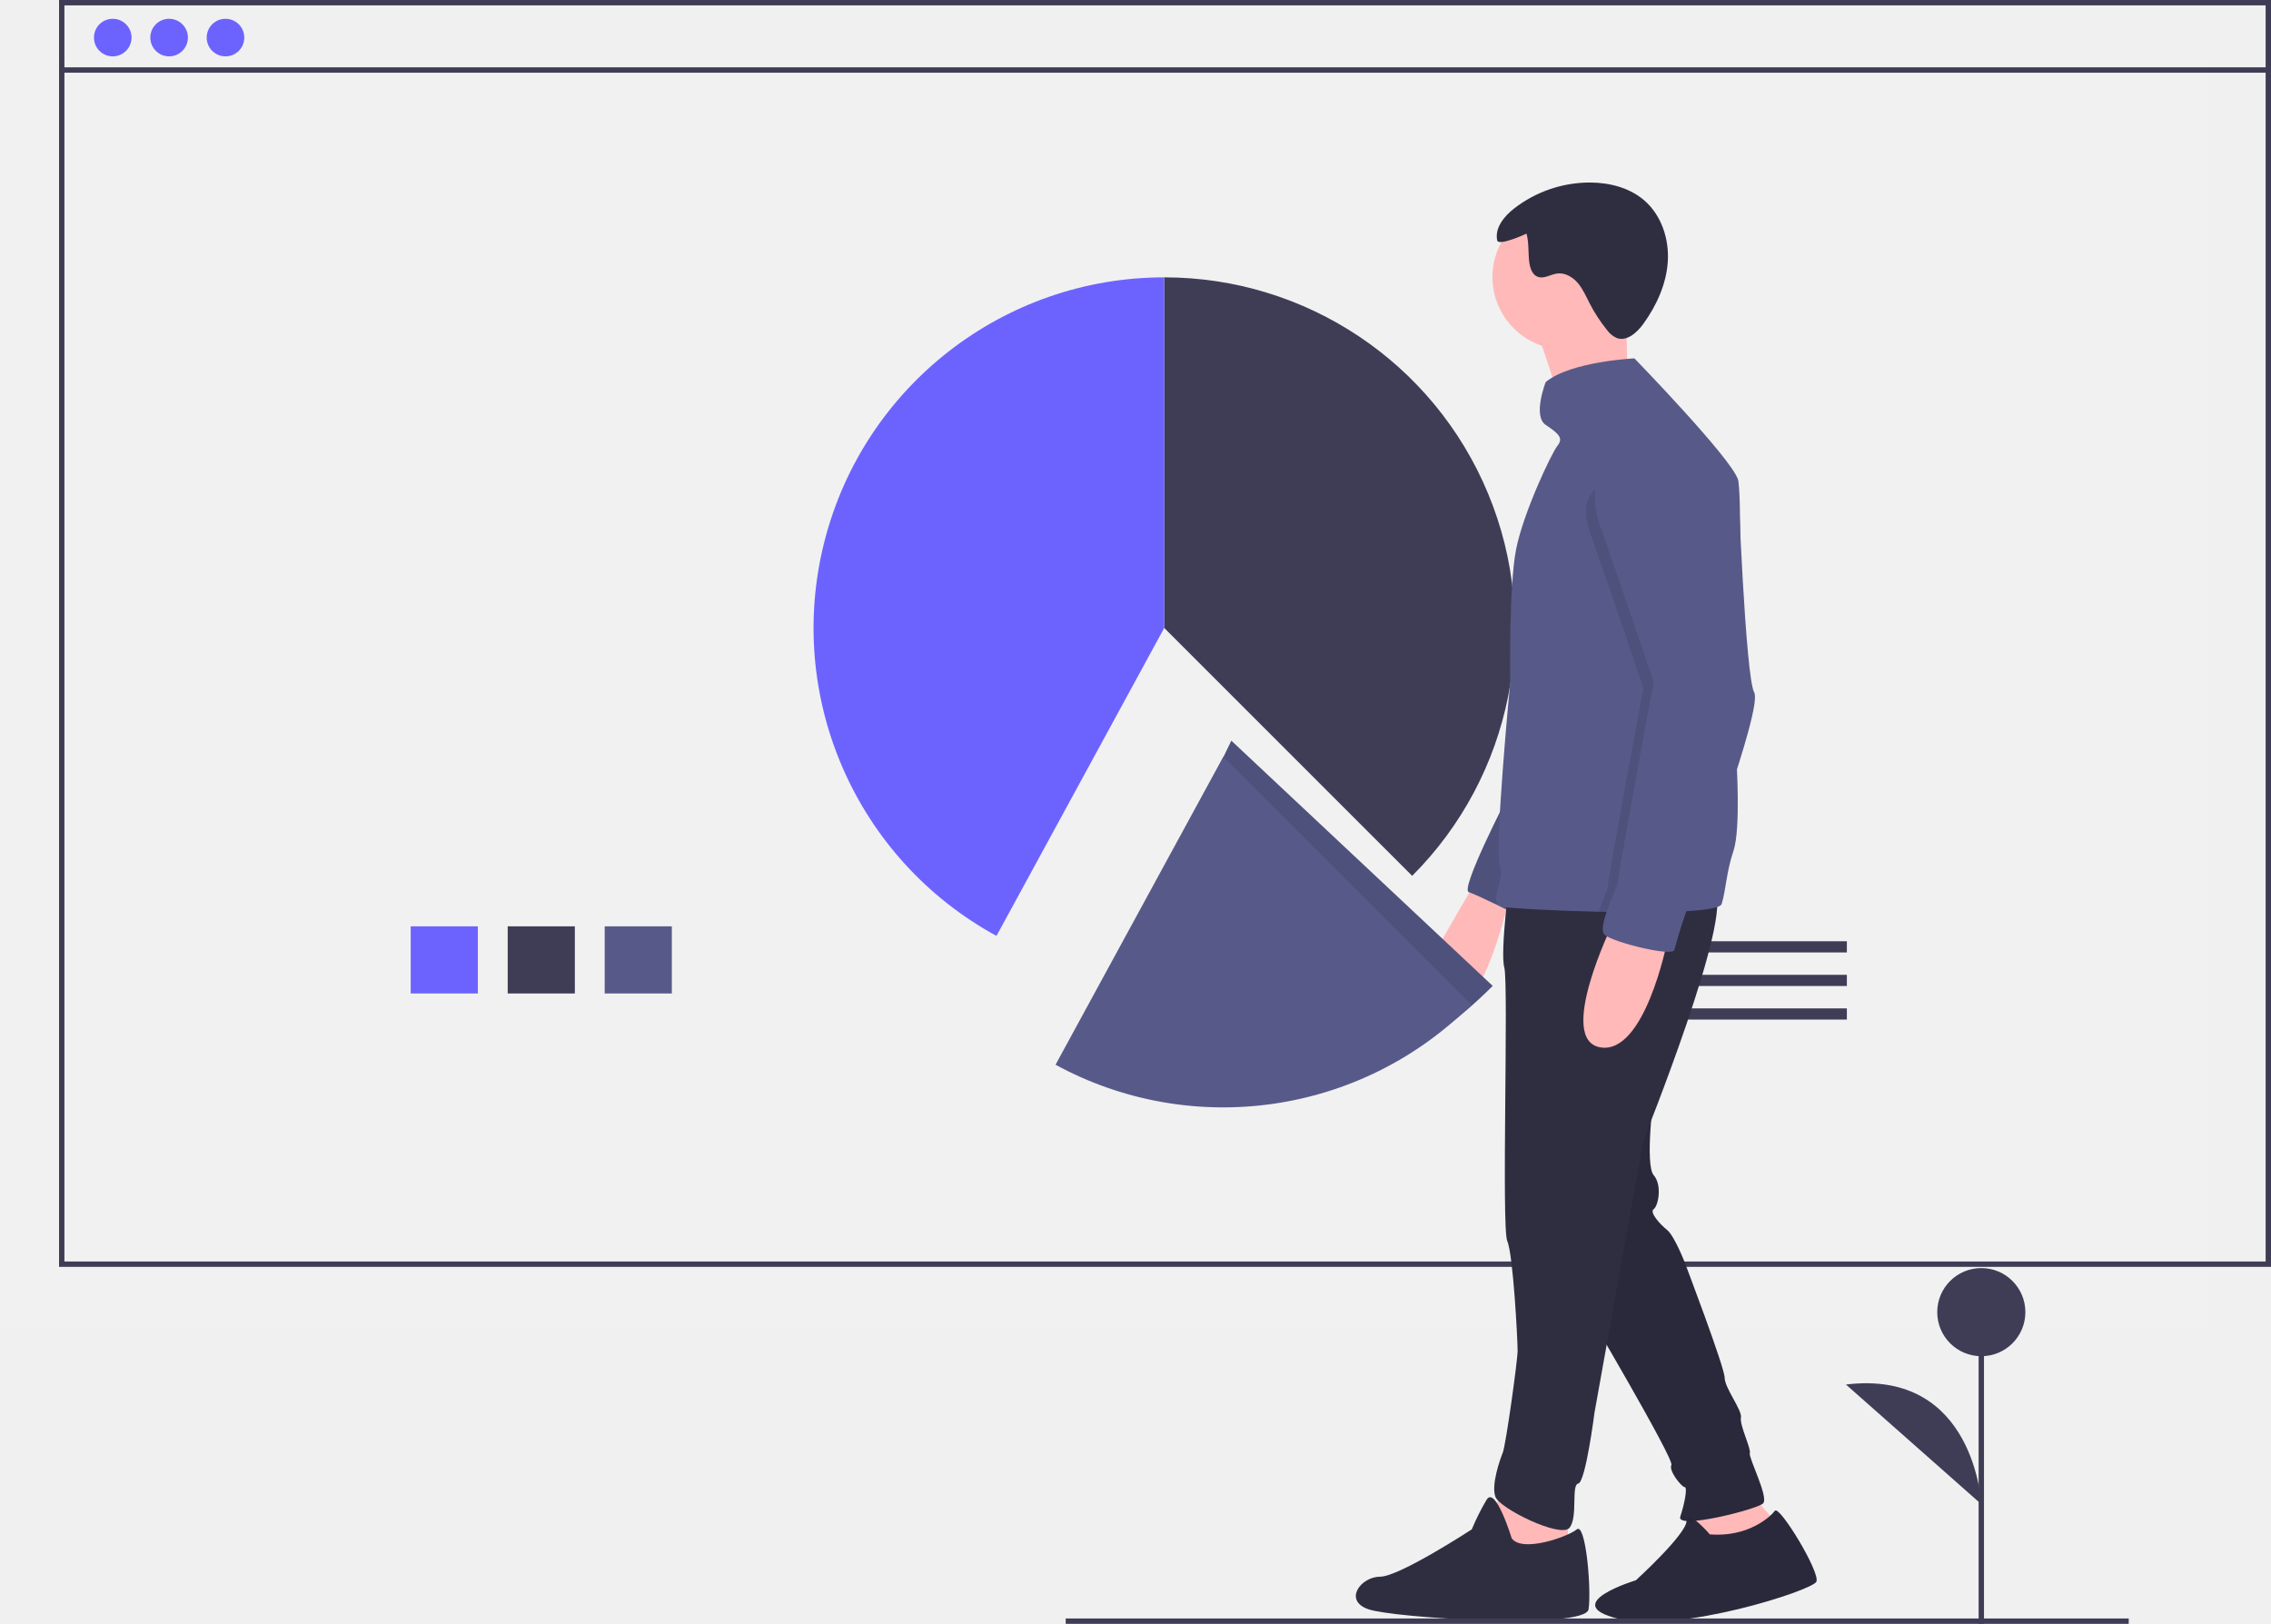
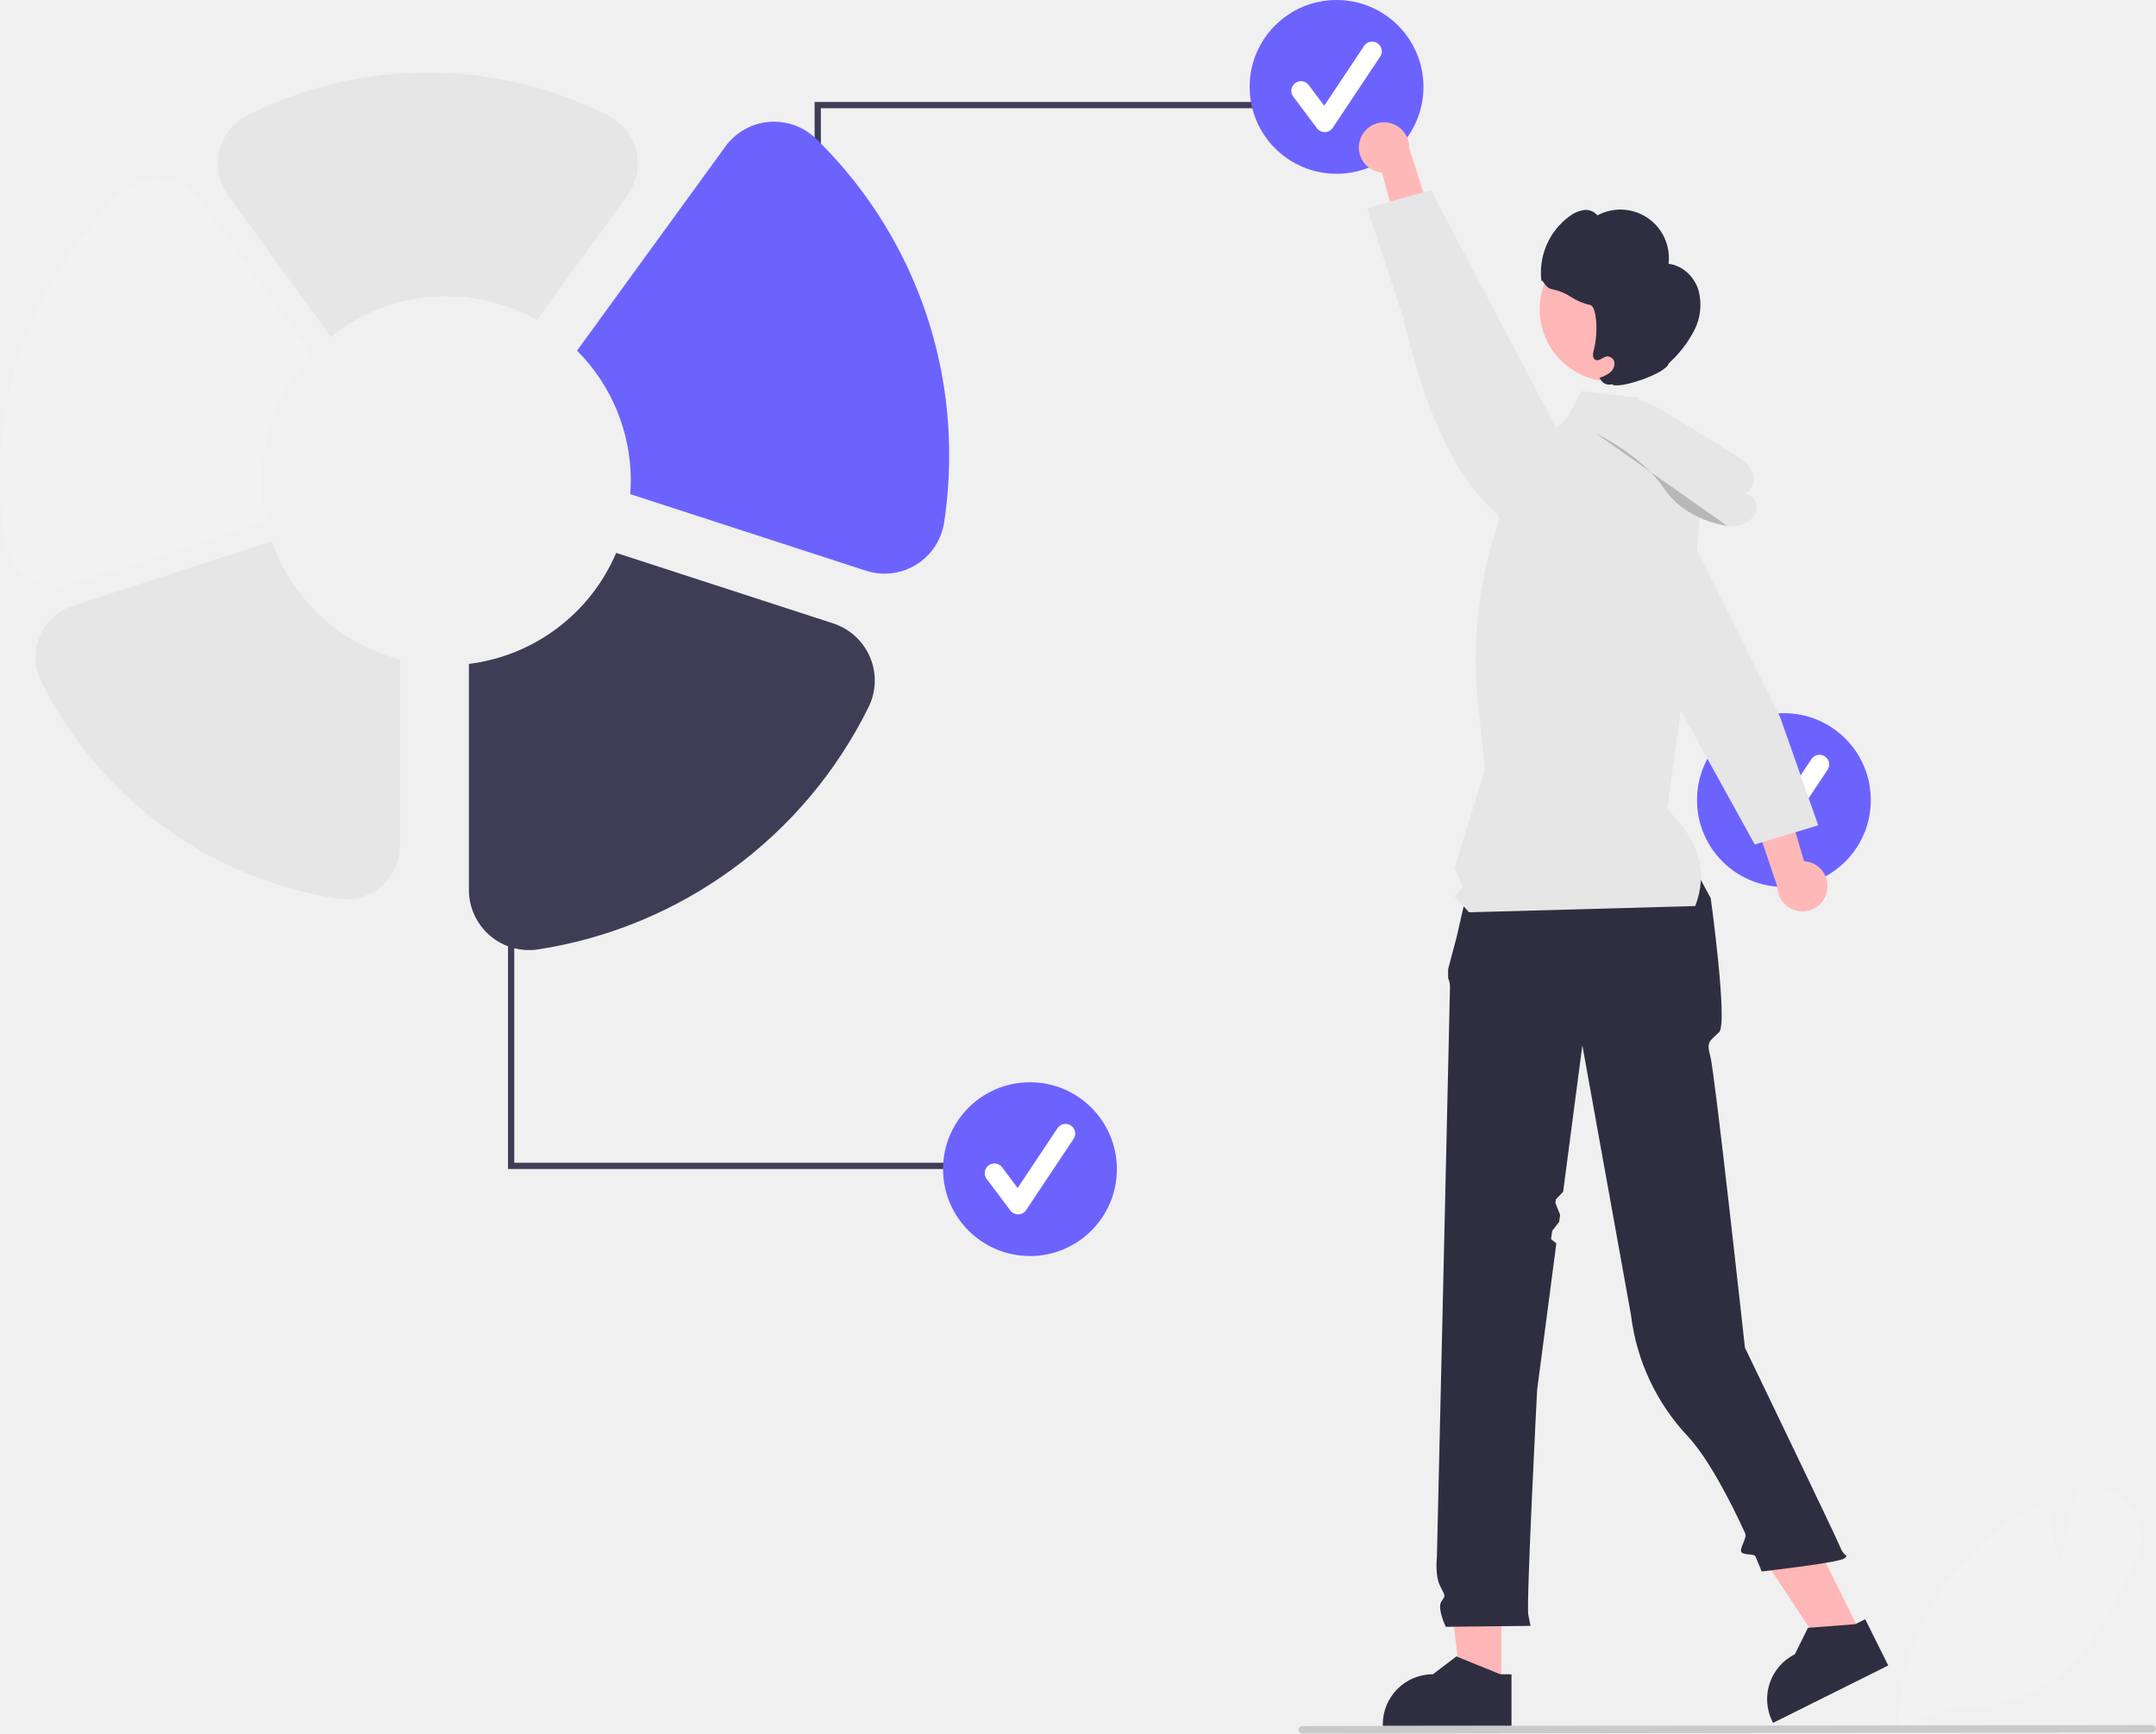
- <svg xmlns="http://www.w3.org/2000/svg" id="a98b94c8-3ab5-4721-96c2-a749f3d38b5b" data-name="Layer 1" width="846" height="605" viewBox="0 0 846 605">
-   <rect y="22" width="822" height="470" fill="#f1f1f1" />
-   <rect x="23" y="1" width="822" height="470" fill="none" stroke="#3f3d56" stroke-miterlimit="10" stroke-width="2" />
-   <line x1="23" y1="26.087" x2="845" y2="26.087" fill="none" stroke="#3f3d56" stroke-miterlimit="10" stroke-width="2" />
-   <circle cx="42" cy="14" r="7" fill="#6c63ff" />
-   <circle cx="63" cy="14" r="7" fill="#6c63ff" />
-   <circle cx="84" cy="14" r="7" fill="#6c63ff" />
-   <path d="M703.566,473.341a130.623,130.623,0,0,0-92.365-222.988V380.977Z" transform="translate(-177.5 -147.0199)" fill="#3f3d56" />
-   <path d="M611.201,250.353a130.639,130.639,0,0,0-62.488,245.355l62.488-114.732Z" transform="translate(-177.5 -147.0199)" fill="#6c63ff" />
-   <rect x="153" y="345.126" width="25.013" height="25.013" fill="#6c63ff" />
-   <rect x="189.13" y="345.126" width="25.013" height="25.013" fill="#3f3d56" />
-   <rect x="225.26" y="345.126" width="25.013" height="25.013" fill="#575a89" />
-   <rect x="585.169" y="350.684" width="102.831" height="4.169" fill="#3f3d56" />
-   <rect x="585.169" y="363.191" width="102.831" height="4.169" fill="#3f3d56" />
-   <rect x="585.169" y="375.697" width="102.831" height="4.169" fill="#3f3d56" />
-   <polygon points="630.349 561.222 632.002 574.994 641.367 579.401 651.833 576.096 658.994 579.401 661.198 566.731 648.528 552.408 630.349 561.222" fill="#ffb9b9" />
-   <path d="M814.46,718.709s-8.541-9.957-8.677-4.978-18.866,22.055-18.866,22.055-29.196,8.814-6.61,14.323,72.164-10.467,73.816-13.772-13.772-28.645-15.424-26.442S828.782,719.81,814.46,718.709Z" transform="translate(-177.5 -147.0199)" fill="#2f2e41" />
-   <path d="M793.527,555.101s-3.305,25.891,0,29.747,1.653,11.568,0,12.67,2.203,5.509,4.958,7.712,6.61,12.119,6.61,12.119,14.873,39.112,14.873,42.968,6.61,12.119,6.06,14.873,3.856,11.568,3.305,13.221,7.161,16.526,4.958,18.73-32.501,9.916-30.849,4.958,2.754-11.017,1.653-11.017-6.06-6.06-4.958-8.263-33.052-60.045-33.052-60.045Z" transform="translate(-177.5 -147.0199)" fill="#2f2e41" />
-   <path d="M814.46,718.709s-8.541-9.957-8.677-4.978-18.866,22.055-18.866,22.055-29.196,8.814-6.61,14.323,72.164-10.467,73.816-13.772-13.772-28.645-15.424-26.442S828.782,719.81,814.46,718.709Z" transform="translate(-177.5 -147.0199)" opacity="0.1" />
-   <path d="M793.527,555.101s-3.305,25.891,0,29.747,1.653,11.568,0,12.67,2.203,5.509,4.958,7.712,6.61,12.119,6.61,12.119,14.873,39.112,14.873,42.968,6.61,12.119,6.06,14.873,3.856,11.568,3.305,13.221,7.161,16.526,4.958,18.73-32.501,9.916-30.849,4.958,2.754-11.017,1.653-11.017-6.06-6.06-4.958-8.263-33.052-60.045-33.052-60.045Z" transform="translate(-177.5 -147.0199)" opacity="0.1" />
-   <polygon points="559.838 554.384 553.778 569.808 556.533 591.292 574.161 590.19 584.076 581.376 584.076 562.647 559.838 554.384" fill="#ffb9b9" />
-   <path d="M740.643,720.133s-6.06-19.831-9.365-14.323a87.161,87.161,0,0,0-5.509,11.017s-26.993,17.628-34.154,17.628-13.772,8.814-4.407,12.119,80.978,7.712,82.079,0-1.102-32.501-4.407-29.747S744.499,725.642,740.643,720.133Z" transform="translate(-177.5 -147.0199)" fill="#2f2e41" />
-   <path d="M726.871,476.098s-11.568,19.831-12.67,22.035-7.161,16.526,4.407,22.035,21.484-40.213,21.484-40.213Z" transform="translate(-177.5 -147.0199)" fill="#ffb9b9" />
-   <path d="M738.991,444.148s-17.628,34.154-14.323,35.256,16.526,7.712,16.526,7.712l6.06-34.705Z" transform="translate(-177.5 -147.0199)" fill="#575a88" />
-   <path d="M738.991,444.148s-17.628,34.154-14.323,35.256,16.526,7.712,16.526,7.712l6.06-34.705Z" transform="translate(-177.5 -147.0199)" opacity="0.1" />
-   <path d="M740.092,472.793s-3.856,28.645-2.203,34.705-1.102,96.953,1.102,101.911,3.856,36.908,3.856,40.764-4.407,35.256-5.509,38.01-4.407,12.119-2.754,16.526S758.822,720.133,762.127,716.277s.551-15.975,3.305-16.526,6.06-26.442,6.06-26.442l18.179-101.36s34.154-84.834,26.442-93.097S740.092,472.793,740.092,472.793Z" transform="translate(-177.5 -147.0199)" fill="#2f2e41" />
-   <circle cx="582.974" cy="103.222" r="26.993" fill="#ffb9b9" />
-   <path d="M750.559,272.277s8.814,23.136,7.712,28.094,25.891-8.814,25.891-8.814-1.653-26.993,0-34.154S750.559,272.277,750.559,272.277Z" transform="translate(-177.5 -147.0199)" fill="#ffb9b9" />
-   <path d="M824.573,423c-.121,4.622-.198,7.376-.198,7.376s1.653,25.34-1.102,33.603-2.754,14.323-4.407,19.831c-.485,1.603-7.079,2.462-16.339,2.842-8.494.347-19.231.297-29.538.061-17.066-.397-32.975-1.311-35.652-1.801-6.06-1.102,1.102-10.466-1.102-15.424S740.092,401.18,740.092,401.18s-.551-35.806,2.203-49.578,13.221-35.806,15.424-38.561.551-4.407-4.407-7.712,0-15.975,0-15.975c9.365-7.712,33.052-8.814,33.052-8.814s36.357,37.459,38.561,45.171c1.333,4.66.854,41.888.27,70.632C824.97,407.157,824.733,416.775,824.573,423Z" transform="translate(-177.5 -147.0199)" fill="#575a88" />
-   <path d="M778.102,491.523s-20.933,42.968-4.407,45.722,24.789-39.112,24.789-39.112Z" transform="translate(-177.5 -147.0199)" fill="#ffb9b9" />
-   <path d="M735.235,236.56c-.955-4.63,2.584-8.957,6.31-11.865a46.112,46.112,0,0,1,28.369-9.674c7.224.039,14.68,1.95,20.14,6.681,6.369,5.517,9.274,14.365,8.739,22.775s-4.192,16.385-9.125,23.216c-2.368,3.279-6.17,6.673-9.953,5.244a9.251,9.251,0,0,1-3.682-3.11,57.103,57.103,0,0,1-6.311-9.699c-1.354-2.631-2.527-5.404-4.446-7.657s-4.803-3.947-7.735-3.542c-2.421.334-4.797,2.039-7.106,1.238-2.569-.891-3.19-4.176-3.395-6.888-.224-2.972-.065-6.415-.891-9.226C745.248,234.534,735.679,238.778,735.235,236.56Z" transform="translate(-177.5 -147.0199)" fill="#2f2e41" />
-   <path d="M824.573,423c-6.17,22.25-20.321,59.747-21.131,61.361-.204.413-.523,1.223-.914,2.292-8.494.347-19.231.297-29.538.061,1.598-4.176,3.459-8.208,3.459-9.513,0-2.754,13.221-73.816,13.221-73.816S779.204,371.984,769.839,345.542s27.819-21.208,27.819-21.208C817.489,319.376,821.07,327.914,821.07,327.914s1.746,46.438,4.126,68.429c.612,5.635,1.262,9.662,1.934,10.896C828.011,408.854,826.821,414.924,824.573,423Z" transform="translate(-177.5 -147.0199)" opacity="0.1" />
-   <path d="M789.67,306.431s-25.34,10.466-15.975,36.908S793.527,401.18,793.527,401.18,780.306,472.242,780.306,474.996s-8.263,17.628-4.958,20.382,25.34,8.263,25.891,5.509a186.304,186.304,0,0,1,6.06-18.73c1.102-2.203,26.993-71.062,23.687-77.122s-6.06-79.325-6.06-79.325S809.502,301.473,789.67,306.431Z" transform="translate(-177.5 -147.0199)" fill="#575a88" />
-   <path d="M733.566,514.341,636.201,422.977l-57.488,118.732a130.035,130.035,0,0,0,62.488,15.891C677.272,557.6,709.928,537.98,733.566,514.341Z" transform="translate(-177.5 -147.0199)" fill="#575a89" />
-   <path d="M733.566,514.341,636.201,422.977l-57.488,118.732a130.035,130.035,0,0,0,62.488,15.891C677.272,557.6,709.928,537.98,733.566,514.341Z" transform="translate(-177.5 -147.0199)" opacity="0.1" />
-   <path d="M725.566,521.341,633.201,428.977l-62.488,114.732A130.692,130.692,0,0,0,725.566,521.341Z" transform="translate(-177.5 -147.0199)" fill="#575a89" />
-   <line x1="397" y1="604" x2="793" y2="604" fill="none" stroke="#3f3d56" stroke-miterlimit="10" stroke-width="2" />
-   <line x1="738.082" y1="604.96" x2="738.082" y2="488.867" fill="#3f3d56" stroke="#3f3d56" stroke-miterlimit="10" stroke-width="2" />
-   <circle cx="738.082" cy="488.867" r="16.417" fill="#3f3d56" />
-   <path d="M915.582,707.437s-2.345-50.443-50.424-44.58" transform="translate(-177.5 -147.0199)" fill="#3f3d56" />
+ <svg xmlns="http://www.w3.org/2000/svg" id="b8114087-4476-4280-ba6f-ecd4d440a9a3" data-name="Layer 1" width="689.162" height="554.204" viewBox="0 0 689.162 554.204">
+   <polygon points="479.89 539.425 467.133 539.424 461.065 490.221 479.892 490.221 479.89 539.425" fill="#ffb6b6" />
+   <path d="M738.562,724.688l-41.132-.002v-.52a16.011,16.011,0,0,1,16.01-16.01h.001l7.513-5.7,14.018,5.701,3.591 0Z" transform="translate(-255.4189 -172.898)" fill="#2f2e41" />
+   <polygon points="595.153 522.84 583.736 528.53 556.355 487.2 573.206 478.802 595.153 522.84" fill="#ffb6b6" />
+   <path d="M859,705.353l-36.813,18.348-.232-.466a16.011,16.011,0,0,1,7.187-21.47l.001-0,4.182-8.453L848.413,692.16l3.214-1.602Z" transform="translate(-255.4189 -172.898)" fill="#2f2e41" />
+   <path d="M726.657,447.857l70.341,2.462,5.26,9.768s5.509,39.962,2.688,42.784-4.232,2.821-2.821,7.758,11.057,93.109,11.057,93.109,29.058,60.272,30.468,63.799,2.821,2.116,1.411,3.526-26.517,4.232-26.517,4.232-.73-1.841-1.998-4.803c-.427-.997-4.005-.269-4.546-1.492-.553-1.249,1.929-4.454,1.272-5.882-4.657-10.12-11.731-23.977-18.438-31.126a68.601,68.601,0,0,1-18.085-38.765l-15.533-86.125-6.145,46.818-2.317,2.415-.153,1.163,1.503,3.789-.293,2.229-2.25,2.907-.348,2.65,1.691,1.351-6.142,46.797s-3.526,68.414-2.821,71.941l.705,3.526-27.097.303s-2.821-5.945-1.411-8.061,1.326-1.538-.395-5.001-1.016-9.33-1.016-9.33,4.17-179.719,4.17-181.835a7.035,7.035,0,0,0-.586-3.173V482.719l2.702-10.177Z" transform="translate(-255.4189 -172.898)" fill="#2f2e41" />
+   <circle cx="570.225" cy="255.78" r="27.78" fill="#6c63ff" />
+   <path d="M821.854,443.136a3.089,3.089,0,0,1-2.472-1.236l-7.579-10.105a3.09,3.09,0,1,1,4.944-3.708l4.958,6.611,12.735-19.102a3.09,3.09,0,1,1,5.142,3.428L824.426,441.76a3.091,3.091,0,0,1-2.485,1.375C821.911,443.136,821.883,443.136,821.854,443.136Z" transform="translate(-255.4189 -172.898)" fill="#fff" />
+   <path d="M839.381,458.046a7.988,7.988,0,0,0-7.312-9.827l-14.234-48.498-9.629,11.175,15.32,45.409a8.031,8.031,0,0,0,15.856,1.741Z" transform="translate(-255.4189 -172.898)" fill="#ffb8b8" />
+   <path d="M759.116,339.319l9.008,16.301.018.025,48.191,87.231,2.415-.73.079-.026,10.52-3.173,7.259-2.193-12.128-34.468L793.555,340.199l-11.21-17.574a12.842,12.842,0,0,0-12.999-5.74l-.014.002a12.526,12.526,0,0,0-4.741,1.875,12.854,12.854,0,0,0-5.836,11.235l.186,4.881Z" transform="translate(-255.4189 -172.898)" fill="#e6e6e6" />
+   <path d="M862.223,724.772l.015-.697A80.529,80.529,0,0,1,892.35,663.432a78.132,78.132,0,0,1,16.786-10.115l.572-.255.098.618c1.162,7.38,3.001,14.913,3.858,18.256l5.744-22.414.638-.184a15.272,15.272,0,0,1,16.303,5.209,15.534,15.534,0,0,1,1.612,17.332c-1.339,2.495-2.655,5.097-3.928,7.614-4.374,8.649-8.897,17.593-15.487,24.542a48.675,48.675,0,0,1-39.259,14.645Z" transform="translate(-255.4189 -172.898)" fill="#f2f2f2" />
+   <polygon points="262.385 109.64 260.385 109.64 260.385 32.597 405.042 32.597 405.042 34.597 262.385 34.597 262.385 109.64" fill="#3f3d56" />
+   <circle cx="427.225" cy="27.78" r="27.78" fill="#6c63ff" />
+   <path d="M678.854,215.136a3.089,3.089,0,0,1-2.472-1.236l-7.579-10.105a3.09,3.09,0,1,1,4.944-3.708l4.958,6.611,12.735-19.102a3.09,3.09,0,1,1,5.142,3.428L681.426,213.76a3.091,3.091,0,0,1-2.485,1.375C678.911,215.136,678.883,215.136,678.854,215.136Z" transform="translate(-255.4189 -172.898)" fill="#fff" />
+   <polygon points="164.385 296.685 162.385 296.685 162.385 373.728 307.042 373.728 307.042 371.728 164.385 371.728 164.385 296.685" fill="#3f3d56" />
+   <circle cx="329.225" cy="373.78" r="27.78" fill="#6c63ff" />
+   <path d="M580.854,561.136a3.089,3.089,0,0,1-2.472-1.236l-7.579-10.105a3.09,3.09,0,1,1,4.944-3.708l4.958,6.611,12.735-19.102a3.09,3.09,0,1,1,5.142,3.428L583.426,559.76a3.091,3.091,0,0,1-2.485,1.375C580.911,561.136,580.883,561.136,580.854,561.136Z" transform="translate(-255.4189 -172.898)" fill="#fff" />
+   <path d="M744.534,317.12l0,0a136.629,136.629,0,0,0-16.615,81.216l2.194,20.534-9.797,31.598,2.726,5.943-2.726,3.079,4.706,5.07,72.273-2c3.997-10.38,1.65-20.717-9-31l4.229-30.383,7.358-73.847-17.124-18.394-3.704-8.92-18.127-2.103-4.632,8.647Z" transform="translate(-255.4189 -172.898)" fill="#e6e6e6" />
+   <circle cx="515.161" cy="98.925" r="22.996" fill="#ffb6b6" />
+   <path d="M798.301,265.55c-1.361-4.243-5.094-7.833-9.526-8.302a15.512,15.512,0,0,0-22.738-15.503,4.823,4.823,0,0,0-4.431-1.684,9.946,9.946,0,0,0-4.501,1.972,22.321,22.321,0,0,0-8.928,21.111c-.01-2.028.888,1.895,3.464,2.242a16.99,16.99,0,0,1,6.017,2.482,17.505,17.505,0,0,0,6.005,2.517c2.161.316,2.719,8.98,1.175,14.56-.293,1.057-.441,2.476.533,2.98,1.2.621,2.414-.94,3.756-1.092a2.325,2.325,0,0,1,2.359,2.207,3.791,3.791,0,0,1-1.583,3.089,11.203,11.203,0,0,1-3.236,1.567l.388.55a3.08,3.08,0,0,0,3.628,1.479c1.538,1.855,17.385-3.296,18.157-6.681a37.403,37.403,0,0,0,8.138-10.513A17.869,17.869,0,0,0,798.301,265.55Z" transform="translate(-255.4189 -172.898)" fill="#2f2e41" />
+   <path d="M816.899,335.585a4.459,4.459,0,0,0-3.921-4.816c2.41-.725,3.657-4.169,2.688-6.691-1.097-2.858-3.874-4.655-6.483-6.257l-21.385-13.128c-2.466-1.514-5.009-3.057-7.86-3.55s-6.121.307-7.763,2.689a14.358,14.358,0,0,0-4.351-4.386c-1.824-.993-4.342-1.035-5.773.47-2.296,2.415-.339,6.33,1.652,9.003q5.544,7.445,11.087,14.89l-1.695-.806a76.076,76.076,0,0,0,30.367,17.025c2.592.743,5.327,1.349,7.966.796S816.576,338.261,816.899,335.585Z" transform="translate(-255.4189 -172.898)" fill="#e6e6e6" />
+   <path d="M765.673,311.564s14.465,6.752,21.543,17.374,20.339,12.1,20.339,12.1" transform="translate(-255.4189 -172.898)" opacity="0.2" />
+   <path d="M690.033,218.078a7.988,7.988,0,0,0,7.12,9.967l13.293,48.764,9.844-10.986-14.439-45.697a8.031,8.031,0,0,0-15.819-2.048Z" transform="translate(-255.4189 -172.898)" fill="#ffb8b8" />
+   <path d="M767.985,338.336l-8.691-16.473-.017-.025-46.494-88.147-2.429.683-.079.024-10.579,2.969-7.3,2.052,11.459,34.696c6.291,26.603,14.887,49.564,29.715,62.674l10.868,17.788a12.842,12.842,0,0,0,12.886,5.99l.014-.002a12.526,12.526,0,0,0,4.777-1.783,12.854,12.854,0,0,0,6.052-11.12l-.091-4.884Z" transform="translate(-255.4189 -172.898)" fill="#e6e6e6" />
+   <path d="M943.39,726.795l-271.75.307a1.191,1.191,0,0,1,0-2.381l271.75-.307a1.191,1.191,0,0,1,0,2.381Z" transform="translate(-255.4189 -172.898)" fill="#cacaca" />
+   <path d="M339.047,326.606a58.779,58.779,0,0,1,16.048-40.427l-35.423-48.755a17.275,17.275,0,0,0-26.063-2.197,126.472,126.472,0,0,0-38.19,90.955,128.785,128.785,0,0,0,1.427,19.118,17.392,17.392,0,0,0,8.057,12.231,17.2,17.2,0,0,0,14.382,1.728l61.166-19.874A59.15,59.15,0,0,1,339.047,326.606Z" transform="translate(-255.4189 -172.898)" fill="#f2f2f2" />
+   <path d="M342.3,345.925l-63.59,20.662a17.257,17.257,0,0,0-10.192,24.006,127.485,127.485,0,0,0,94.861,69.624,17.293,17.293,0,0,0,13.893-3.973,17.253,17.253,0,0,0,6.022-13.104V383.747A59.114,59.114,0,0,1,342.3,345.925Z" transform="translate(-255.4189 -172.898)" fill="#e6e6e6" />
+   <path d="M533.532,383.034a19.266,19.266,0,0,0-11.805-10.846l-69.353-22.534a59.046,59.046,0,0,1-47.069,35.492v72.259a19.244,19.244,0,0,0,22.169,19.011A141.918,141.918,0,0,0,533.073,398.912,19.089,19.089,0,0,0,533.532,383.034Z" transform="translate(-255.4189 -172.898)" fill="#3f3d56" />
+   <path d="M516.301,217.291a19.23,19.23,0,0,0-29.014,2.445l-47.415,65.261a58.81,58.81,0,0,1,17.175,41.608c0,1.437-.069,2.856-.17,4.268L532.246,355.363a19.265,19.265,0,0,0,24.979-15.539,143.329,143.329,0,0,0,1.589-21.283A140.788,140.788,0,0,0,516.301,217.291Z" transform="translate(-255.4189 -172.898)" fill="#6c63ff" />
+   <path d="M398.047,267.606a58.706,58.706,0,0,1,28.967,7.606l28.94-39.833a17.337,17.337,0,0,0,2.835-14.249,16.994,16.994,0,0,0-8.791-11.204,127.626,127.626,0,0,0-115.379-.168,17.437,17.437,0,0,0-9.094,11.471,17.186,17.186,0,0,0,2.81,14.153l32.83,45.187A58.734,58.734,0,0,1,398.047,267.606Z" transform="translate(-255.4189 -172.898)" fill="#e6e6e6" />
</svg>
